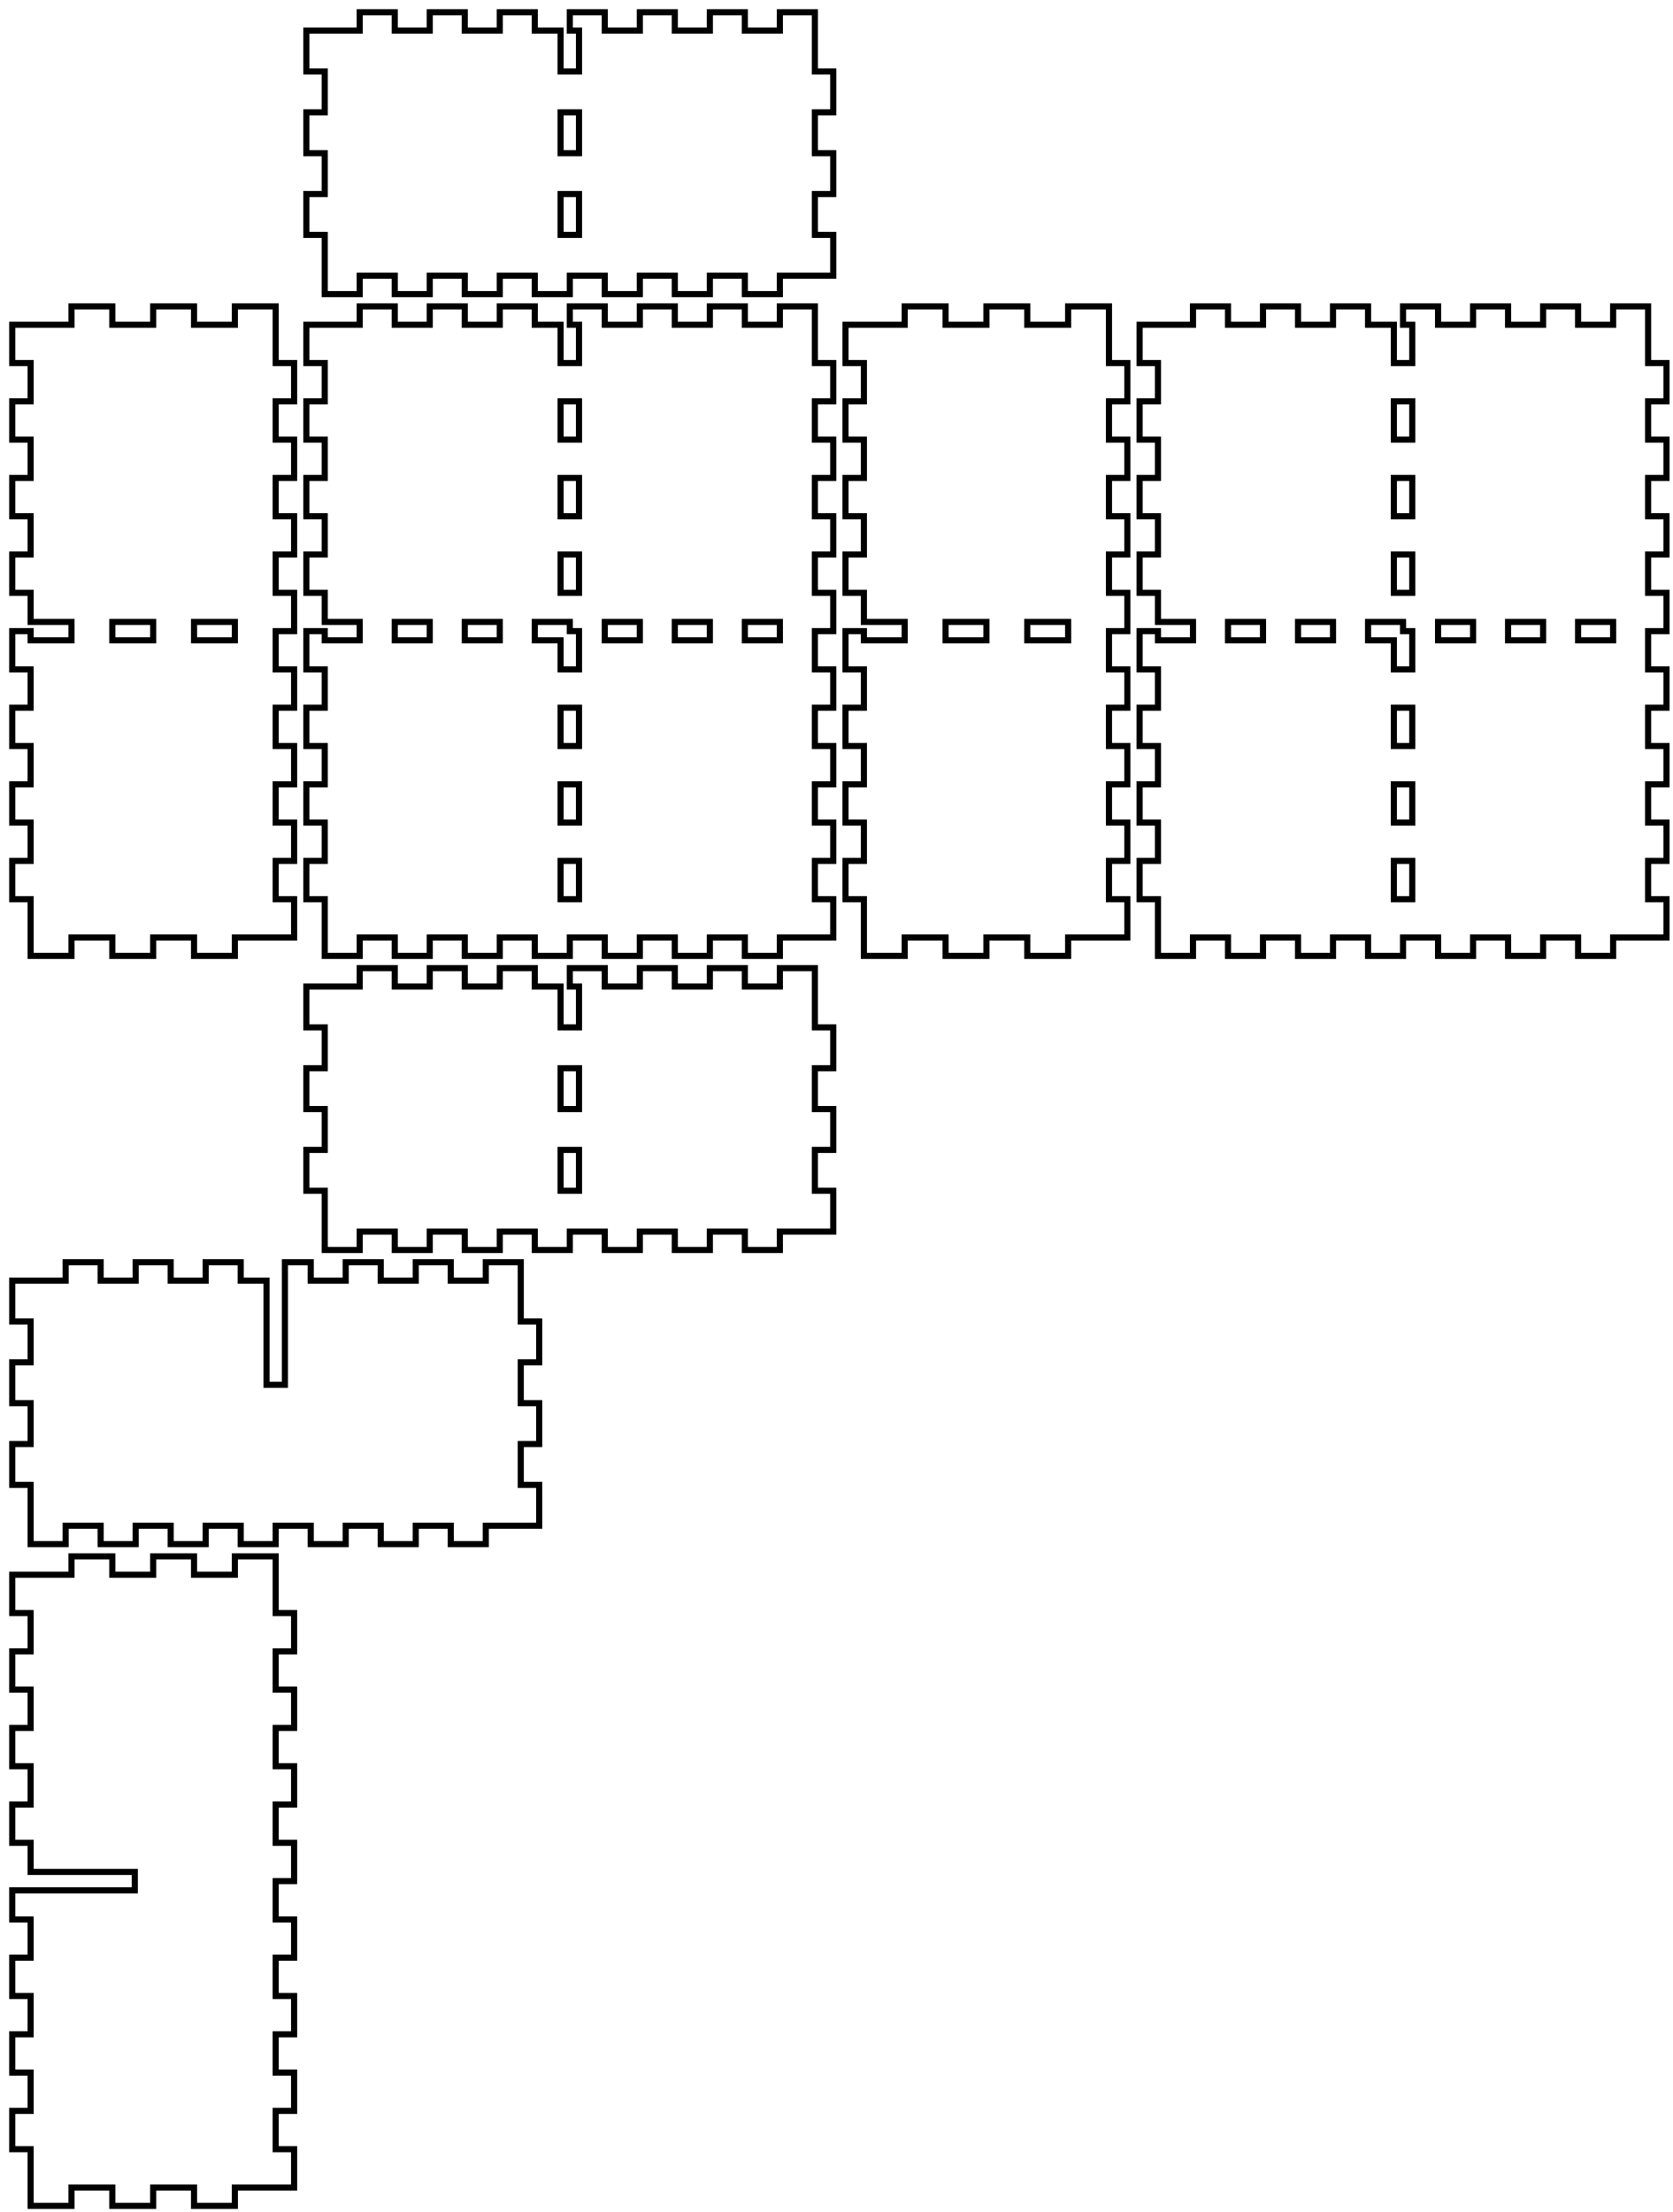
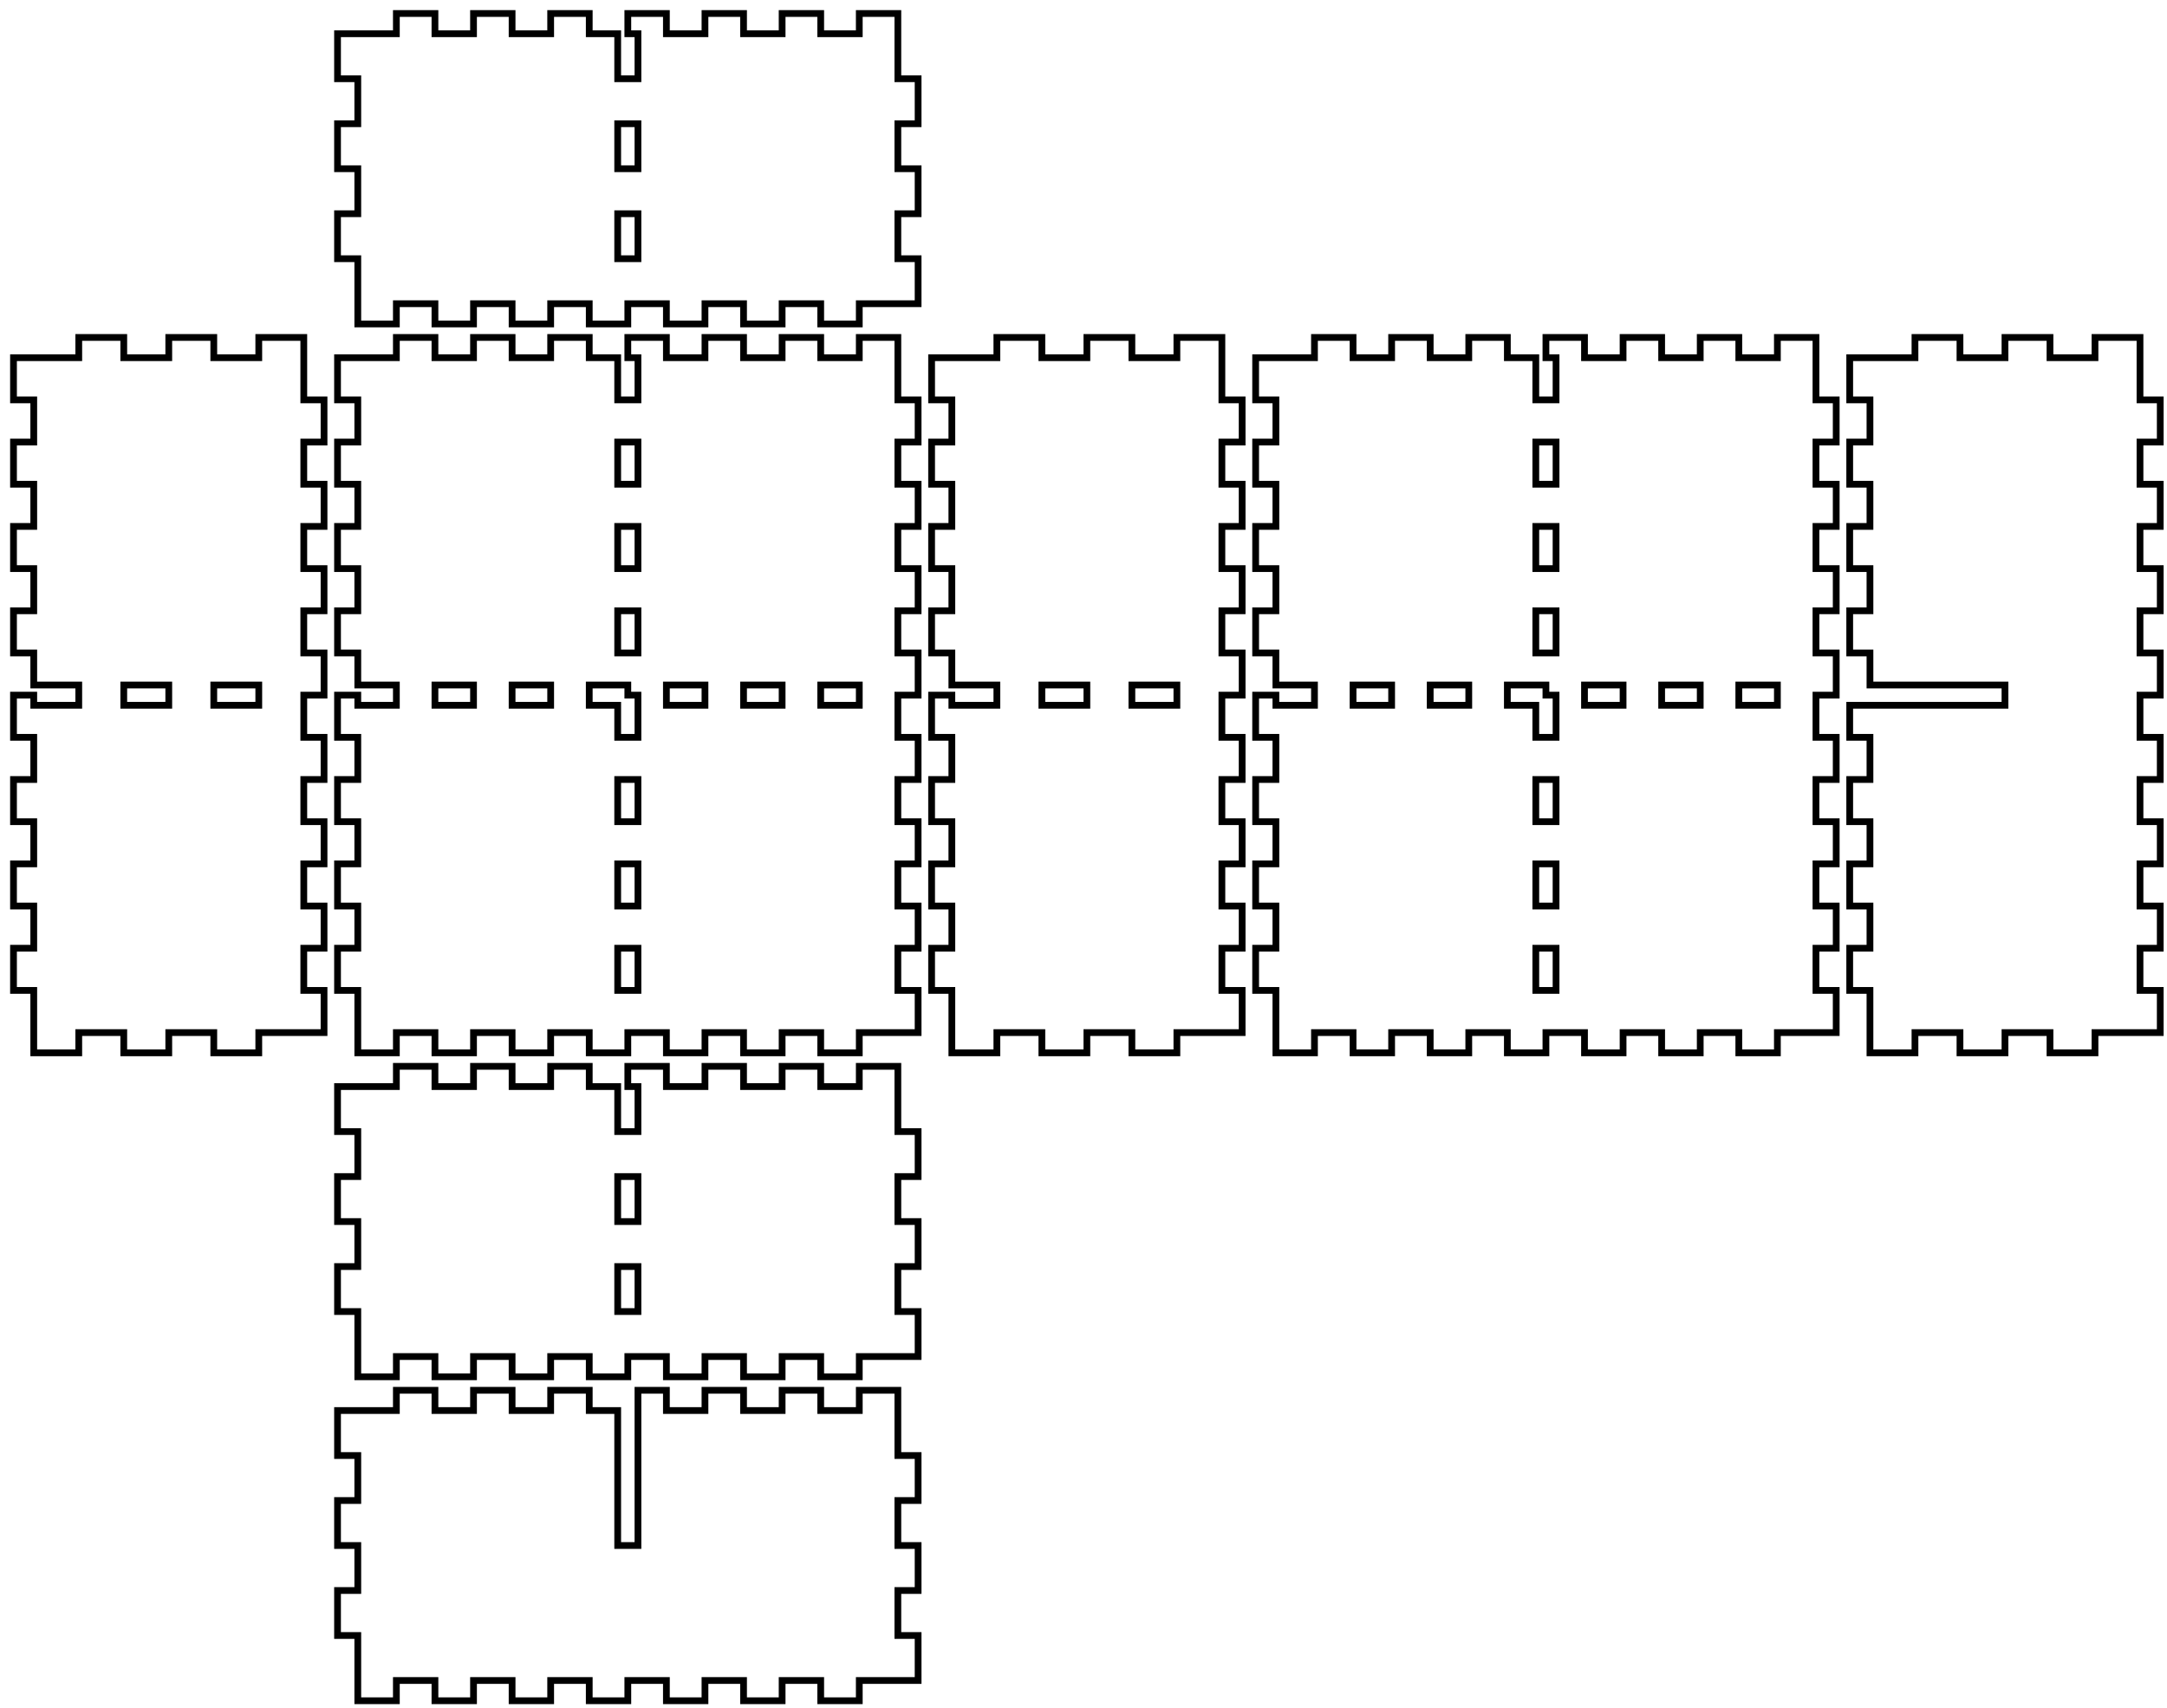
- <svg xmlns="http://www.w3.org/2000/svg" width="273mm" height="361mm" viewBox="0 0 273 361" version="1.1" id="svg5">
+ <svg xmlns="http://www.w3.org/2000/svg" width="321mm" height="253mm" viewBox="0 0 321 253" version="1.1" id="svg5">
  <defs id="defs2" />
  <g id="layer1">
    <path id="piece_001" style="fill:none;stroke:#000000;stroke-width:1" d="M 87.286 161 L 87.286 158 L 81.571 158 L 81.571 161 L 75.857 161 L 75.857 158 L 70.143 158 L 70.143 161 L 64.429 161 L 64.429 158 L 58.714 158 L 58.714 161 L 50 161 L 50 167.667 L 53 167.667 L 53 174.333 L 50 174.333 L 50 181 L 53 181 L 53 187.667 L 50 187.667 L 50 194.333 L 53 194.333 L 53 204 L 58.714 204 L 58.714 201 L 64.429 201 L 64.429 204 L 70.143 204 L 70.143 201 L 75.857 201 L 75.857 204 L 81.571 204 L 81.571 201 L 87.286 201 L 87.286 204 L 93 204 L 93 201 L 98.714 201 L 98.714 204 L 104.429 204 L 104.429 201 L 110.143 201 L 110.143 204 L 115.857 204 L 115.857 201 L 121.571 201 L 121.571 204 L 127.286 204 L 127.286 201 L 136 201 L 136 194.333 L 133 194.333 L 133 187.667 L 136 187.667 L 136 181 L 133 181 L 133 174.333 L 136 174.333 L 136 167.667 L 133 167.667 L 133 158 L 127.286 158 L 127.286 161 L 121.571 161 L 121.571 158 L 115.857 158 L 115.857 161 L 110.143 161 L 110.143 158 L 104.429 158 L 104.429 161 L 98.714 161 L 98.714 158 L 93 158 L 93 161 L 94.5 161 L 94.5 167.667 L 91.5 167.667 L 91.5 161 L 87.286 161 Z M 91.5 174.333 L 94.5 174.333 L 94.5 181 L 91.5 181 L 91.5 174.333 Z M 91.5 187.667 L 94.5 187.667 L 94.5 194.333 L 91.5 194.333 L 91.5 187.667 Z" />
-     <path id="xdivider_001" style="fill:none;stroke:#000000;stroke-width:1" d="M 39.286 209 L 39.286 206 L 33.571 206 L 33.571 209 L 27.857 209 L 27.857 206 L 22.143 206 L 22.143 209 L 16.429 209 L 16.429 206 L 10.714 206 L 10.714 209 L 2 209 L 2 215.667 L 5 215.667 L 5 222.333 L 2 222.333 L 2 229 L 5 229 L 5 235.667 L 2 235.667 L 2 242.333 L 5 242.333 L 5 252 L 10.714 252 L 10.714 249 L 16.429 249 L 16.429 252 L 22.143 252 L 22.143 249 L 27.857 249 L 27.857 252 L 33.571 252 L 33.571 249 L 39.286 249 L 39.286 252 L 45 252 L 45 249 L 50.714 249 L 50.714 252 L 56.429 252 L 56.429 249 L 62.143 249 L 62.143 252 L 67.857 252 L 67.857 249 L 73.571 249 L 73.571 252 L 79.286 252 L 79.286 249 L 88 249 L 88 242.333 L 85 242.333 L 85 235.667 L 88 235.667 L 88 229 L 85 229 L 85 222.333 L 88 222.333 L 88 215.667 L 85 215.667 L 85 206 L 79.286 206 L 79.286 209 L 73.571 209 L 73.571 206 L 67.857 206 L 67.857 209 L 62.143 209 L 62.143 206 L 56.429 206 L 56.429 209 L 50.714 209 L 50.714 206 L 46.5 206 L 46.5 226 L 43.5 226 L 43.5 209 L 39.286 209 Z" />
+     <path id="xdivider_001" style="fill:none;stroke:#000000;stroke-width:1" d="M 87.286 209 L 87.286 206 L 81.571 206 L 81.571 209 L 75.857 209 L 75.857 206 L 70.143 206 L 70.143 209 L 64.429 209 L 64.429 206 L 58.714 206 L 58.714 209 L 50 209 L 50 215.667 L 53 215.667 L 53 222.333 L 50 222.333 L 50 229 L 53 229 L 53 235.667 L 50 235.667 L 50 242.333 L 53 242.333 L 53 252 L 58.714 252 L 58.714 249 L 64.429 249 L 64.429 252 L 70.143 252 L 70.143 249 L 75.857 249 L 75.857 252 L 81.571 252 L 81.571 249 L 87.286 249 L 87.286 252 L 93 252 L 93 249 L 98.714 249 L 98.714 252 L 104.429 252 L 104.429 249 L 110.143 249 L 110.143 252 L 115.857 252 L 115.857 249 L 121.571 249 L 121.571 252 L 127.286 252 L 127.286 249 L 136 249 L 136 242.333 L 133 242.333 L 133 235.667 L 136 235.667 L 136 229 L 133 229 L 133 222.333 L 136 222.333 L 136 215.667 L 133 215.667 L 133 206 L 127.286 206 L 127.286 209 L 121.571 209 L 121.571 206 L 115.857 206 L 115.857 209 L 110.143 209 L 110.143 206 L 104.429 206 L 104.429 209 L 98.714 209 L 98.714 206 L 94.5 206 L 94.5 229 L 91.5 229 L 91.5 209 L 87.286 209 Z" />
    <path id="piece_002" style="fill:none;stroke:#000000;stroke-width:1" d="M 2 103 L 2 109.25 L 5 109.25 L 5 115.5 L 2 115.5 L 2 121.75 L 5 121.75 L 5 128 L 2 128 L 2 134.25 L 5 134.25 L 5 140.5 L 2 140.5 L 2 146.75 L 5 146.75 L 5 156 L 11.667 156 L 11.667 153 L 18.333 153 L 18.333 156 L 25 156 L 25 153 L 31.667 153 L 31.667 156 L 38.333 156 L 38.333 153 L 48 153 L 48 146.75 L 45 146.75 L 45 140.5 L 48 140.5 L 48 134.25 L 45 134.25 L 45 128 L 48 128 L 48 121.75 L 45 121.75 L 45 115.5 L 48 115.5 L 48 109.25 L 45 109.25 L 45 103 L 48 103 L 48 96.75 L 45 96.75 L 45 90.5 L 48 90.5 L 48 84.25 L 45 84.25 L 45 78 L 48 78 L 48 71.75 L 45 71.75 L 45 65.5 L 48 65.5 L 48 59.25 L 45 59.25 L 45 50 L 38.333 50 L 38.333 53 L 31.667 53 L 31.667 50 L 25 50 L 25 53 L 18.333 53 L 18.333 50 L 11.667 50 L 11.667 53 L 2 53 L 2 59.25 L 5 59.25 L 5 65.5 L 2 65.5 L 2 71.75 L 5 71.75 L 5 78 L 2 78 L 2 84.25 L 5 84.25 L 5 90.5 L 2 90.5 L 2 96.75 L 5 96.75 L 5 101.5 L 11.667 101.5 L 11.667 104.5 L 5 104.5 L 5 103 L 2 103 Z M 18.333 101.5 L 25 101.5 L 25 104.5 L 18.333 104.5 L 18.333 101.5 Z M 31.667 101.5 L 38.333 101.5 L 38.333 104.5 L 31.667 104.5 L 31.667 101.5 Z" />
-     <path id="ydivider_001" style="fill:none;stroke:#000000;stroke-width:1" d="M 2 313.25 L 5 313.25 L 5 319.5 L 2 319.5 L 2 325.75 L 5 325.75 L 5 332 L 2 332 L 2 338.25 L 5 338.25 L 5 344.5 L 2 344.5 L 2 350.75 L 5 350.75 L 5 360 L 11.667 360 L 11.667 357 L 18.333 357 L 18.333 360 L 25 360 L 25 357 L 31.667 357 L 31.667 360 L 38.333 360 L 38.333 357 L 48 357 L 48 350.75 L 45 350.75 L 45 344.5 L 48 344.5 L 48 338.25 L 45 338.25 L 45 332 L 48 332 L 48 325.75 L 45 325.75 L 45 319.5 L 48 319.5 L 48 313.25 L 45 313.25 L 45 307 L 48 307 L 48 300.75 L 45 300.75 L 45 294.5 L 48 294.5 L 48 288.25 L 45 288.25 L 45 282 L 48 282 L 48 275.75 L 45 275.75 L 45 269.5 L 48 269.5 L 48 263.25 L 45 263.25 L 45 254 L 38.333 254 L 38.333 257 L 31.667 257 L 31.667 254 L 25 254 L 25 257 L 18.333 257 L 18.333 254 L 11.667 254 L 11.667 257 L 2 257 L 2 263.25 L 5 263.25 L 5 269.5 L 2 269.5 L 2 275.75 L 5 275.75 L 5 282 L 2 282 L 2 288.25 L 5 288.25 L 5 294.5 L 2 294.5 L 2 300.75 L 5 300.75 L 5 305.5 L 22 305.5 L 22 308.5 L 2 308.5 L 2 313.25 Z" />
+     <path id="ydivider_001" style="fill:none;stroke:#000000;stroke-width:1" d="M 274 109.25 L 277 109.25 L 277 115.5 L 274 115.5 L 274 121.75 L 277 121.75 L 277 128 L 274 128 L 274 134.25 L 277 134.25 L 277 140.5 L 274 140.5 L 274 146.75 L 277 146.75 L 277 156 L 283.667 156 L 283.667 153 L 290.333 153 L 290.333 156 L 297 156 L 297 153 L 303.667 153 L 303.667 156 L 310.333 156 L 310.333 153 L 320 153 L 320 146.75 L 317 146.75 L 317 140.5 L 320 140.5 L 320 134.25 L 317 134.25 L 317 128 L 320 128 L 320 121.75 L 317 121.75 L 317 115.5 L 320 115.5 L 320 109.25 L 317 109.25 L 317 103 L 320 103 L 320 96.75 L 317 96.75 L 317 90.5 L 320 90.5 L 320 84.25 L 317 84.25 L 317 78 L 320 78 L 320 71.75 L 317 71.75 L 317 65.5 L 320 65.5 L 320 59.25 L 317 59.25 L 317 50 L 310.333 50 L 310.333 53 L 303.667 53 L 303.667 50 L 297 50 L 297 53 L 290.333 53 L 290.333 50 L 283.667 50 L 283.667 53 L 274 53 L 274 59.25 L 277 59.25 L 277 65.5 L 274 65.5 L 274 71.75 L 277 71.75 L 277 78 L 274 78 L 274 84.25 L 277 84.25 L 277 90.5 L 274 90.5 L 274 96.75 L 277 96.75 L 277 101.5 L 297 101.5 L 297 104.5 L 274 104.5 L 274 109.25 Z" />
    <path id="piece_003" style="fill:none;stroke:#000000;stroke-width:1" d="M 87.286 53 L 87.286 50 L 81.571 50 L 81.571 53 L 75.857 53 L 75.857 50 L 70.143 50 L 70.143 53 L 64.429 53 L 64.429 50 L 58.714 50 L 58.714 53 L 50 53 L 50 59.25 L 53 59.25 L 53 65.5 L 50 65.5 L 50 71.75 L 53 71.75 L 53 78 L 50 78 L 50 84.25 L 53 84.25 L 53 90.5 L 50 90.5 L 50 96.75 L 53 96.75 L 53 101.5 L 58.714 101.5 L 58.714 104.5 L 53 104.5 L 53 103 L 50 103 L 50 109.25 L 53 109.25 L 53 115.5 L 50 115.5 L 50 121.75 L 53 121.75 L 53 128 L 50 128 L 50 134.25 L 53 134.25 L 53 140.5 L 50 140.5 L 50 146.75 L 53 146.75 L 53 156 L 58.714 156 L 58.714 153 L 64.429 153 L 64.429 156 L 70.143 156 L 70.143 153 L 75.857 153 L 75.857 156 L 81.571 156 L 81.571 153 L 87.286 153 L 87.286 156 L 93 156 L 93 153 L 98.714 153 L 98.714 156 L 104.429 156 L 104.429 153 L 110.143 153 L 110.143 156 L 115.857 156 L 115.857 153 L 121.571 153 L 121.571 156 L 127.286 156 L 127.286 153 L 136 153 L 136 146.75 L 133 146.75 L 133 140.5 L 136 140.5 L 136 134.25 L 133 134.25 L 133 128 L 136 128 L 136 121.75 L 133 121.75 L 133 115.5 L 136 115.5 L 136 109.25 L 133 109.25 L 133 103 L 136 103 L 136 96.75 L 133 96.75 L 133 90.5 L 136 90.5 L 136 84.25 L 133 84.25 L 133 78 L 136 78 L 136 71.75 L 133 71.75 L 133 65.5 L 136 65.5 L 136 59.25 L 133 59.25 L 133 50 L 127.286 50 L 127.286 53 L 121.571 53 L 121.571 50 L 115.857 50 L 115.857 53 L 110.143 53 L 110.143 50 L 104.429 50 L 104.429 53 L 98.714 53 L 98.714 50 L 93 50 L 93 53 L 94.5 53 L 94.5 59.25 L 91.5 59.25 L 91.5 53 L 87.286 53 Z M 110.143 101.5 L 115.857 101.5 L 115.857 104.5 L 110.143 104.5 L 110.143 101.5 Z M 121.571 101.5 L 127.286 101.5 L 127.286 104.5 L 121.571 104.5 L 121.571 101.5 Z M 64.429 101.5 L 70.143 101.5 L 70.143 104.5 L 64.429 104.5 L 64.429 101.5 Z M 75.857 101.5 L 81.571 101.5 L 81.571 104.5 L 75.857 104.5 L 75.857 101.5 Z M 87.286 101.5 L 93 101.5 L 93 103 L 94.5 103 L 94.5 109.25 L 91.5 109.25 L 91.5 104.5 L 87.286 104.5 L 87.286 101.5 Z M 91.5 115.5 L 94.5 115.5 L 94.5 121.75 L 91.5 121.75 L 91.5 115.5 Z M 91.5 128 L 94.5 128 L 94.5 134.25 L 91.5 134.25 L 91.5 128 Z M 91.5 140.5 L 94.5 140.5 L 94.5 146.75 L 91.5 146.75 L 91.5 140.5 Z M 91.5 65.5 L 94.5 65.5 L 94.5 71.75 L 91.5 71.75 L 91.5 65.5 Z M 91.5 78 L 94.5 78 L 94.5 84.25 L 91.5 84.25 L 91.5 78 Z M 91.5 90.5 L 94.5 90.5 L 94.5 96.75 L 91.5 96.75 L 91.5 90.5 Z M 98.714 101.5 L 104.429 101.5 L 104.429 104.5 L 98.714 104.5 L 98.714 101.5 Z" />
    <path id="piece_004" style="fill:none;stroke:#000000;stroke-width:1" d="M 138 103 L 138 109.25 L 141 109.25 L 141 115.5 L 138 115.5 L 138 121.75 L 141 121.75 L 141 128 L 138 128 L 138 134.25 L 141 134.25 L 141 140.5 L 138 140.5 L 138 146.75 L 141 146.75 L 141 156 L 147.667 156 L 147.667 153 L 154.333 153 L 154.333 156 L 161 156 L 161 153 L 167.667 153 L 167.667 156 L 174.333 156 L 174.333 153 L 184 153 L 184 146.75 L 181 146.75 L 181 140.5 L 184 140.5 L 184 134.25 L 181 134.25 L 181 128 L 184 128 L 184 121.75 L 181 121.75 L 181 115.5 L 184 115.5 L 184 109.25 L 181 109.25 L 181 103 L 184 103 L 184 96.75 L 181 96.75 L 181 90.5 L 184 90.5 L 184 84.25 L 181 84.25 L 181 78 L 184 78 L 184 71.75 L 181 71.75 L 181 65.5 L 184 65.5 L 184 59.25 L 181 59.25 L 181 50 L 174.333 50 L 174.333 53 L 167.667 53 L 167.667 50 L 161 50 L 161 53 L 154.333 53 L 154.333 50 L 147.667 50 L 147.667 53 L 138 53 L 138 59.25 L 141 59.25 L 141 65.5 L 138 65.5 L 138 71.75 L 141 71.75 L 141 78 L 138 78 L 138 84.25 L 141 84.25 L 141 90.5 L 138 90.5 L 138 96.75 L 141 96.75 L 141 101.5 L 147.667 101.5 L 147.667 104.5 L 141 104.5 L 141 103 L 138 103 Z M 154.333 101.5 L 161 101.5 L 161 104.5 L 154.333 104.5 L 154.333 101.5 Z M 167.667 101.5 L 174.333 101.5 L 174.333 104.5 L 167.667 104.5 L 167.667 101.5 Z" />
    <path id="piece_005" style="fill:none;stroke:#000000;stroke-width:1" d="M 223.286 53 L 223.286 50 L 217.571 50 L 217.571 53 L 211.857 53 L 211.857 50 L 206.143 50 L 206.143 53 L 200.429 53 L 200.429 50 L 194.714 50 L 194.714 53 L 186 53 L 186 59.25 L 189 59.25 L 189 65.5 L 186 65.5 L 186 71.75 L 189 71.75 L 189 78 L 186 78 L 186 84.25 L 189 84.25 L 189 90.5 L 186 90.5 L 186 96.75 L 189 96.75 L 189 101.5 L 194.714 101.5 L 194.714 104.5 L 189 104.5 L 189 103 L 186 103 L 186 109.25 L 189 109.25 L 189 115.5 L 186 115.5 L 186 121.75 L 189 121.75 L 189 128 L 186 128 L 186 134.25 L 189 134.25 L 189 140.5 L 186 140.5 L 186 146.75 L 189 146.75 L 189 156 L 194.714 156 L 194.714 153 L 200.429 153 L 200.429 156 L 206.143 156 L 206.143 153 L 211.857 153 L 211.857 156 L 217.571 156 L 217.571 153 L 223.286 153 L 223.286 156 L 229 156 L 229 153 L 234.714 153 L 234.714 156 L 240.429 156 L 240.429 153 L 246.143 153 L 246.143 156 L 251.857 156 L 251.857 153 L 257.571 153 L 257.571 156 L 263.286 156 L 263.286 153 L 272 153 L 272 146.75 L 269 146.75 L 269 140.5 L 272 140.5 L 272 134.25 L 269 134.25 L 269 128 L 272 128 L 272 121.75 L 269 121.75 L 269 115.5 L 272 115.5 L 272 109.25 L 269 109.25 L 269 103 L 272 103 L 272 96.75 L 269 96.75 L 269 90.5 L 272 90.5 L 272 84.25 L 269 84.25 L 269 78 L 272 78 L 272 71.75 L 269 71.75 L 269 65.5 L 272 65.5 L 272 59.25 L 269 59.25 L 269 50 L 263.286 50 L 263.286 53 L 257.571 53 L 257.571 50 L 251.857 50 L 251.857 53 L 246.143 53 L 246.143 50 L 240.429 50 L 240.429 53 L 234.714 53 L 234.714 50 L 229 50 L 229 53 L 230.5 53 L 230.5 59.25 L 227.5 59.25 L 227.5 53 L 223.286 53 Z M 200.429 101.5 L 206.143 101.5 L 206.143 104.5 L 200.429 104.5 L 200.429 101.5 Z M 211.857 101.5 L 217.571 101.5 L 217.571 104.5 L 211.857 104.5 L 211.857 101.5 Z M 223.286 101.5 L 229 101.5 L 229 103 L 230.5 103 L 230.5 109.25 L 227.5 109.25 L 227.5 104.5 L 223.286 104.5 L 223.286 101.5 Z M 227.5 115.5 L 230.5 115.5 L 230.5 121.75 L 227.5 121.75 L 227.5 115.5 Z M 227.5 128 L 230.5 128 L 230.5 134.25 L 227.5 134.25 L 227.5 128 Z M 227.5 140.5 L 230.5 140.5 L 230.5 146.75 L 227.5 146.75 L 227.5 140.5 Z M 227.5 65.5 L 230.5 65.5 L 230.5 71.75 L 227.5 71.75 L 227.5 65.5 Z M 227.5 78 L 230.5 78 L 230.5 84.25 L 227.5 84.25 L 227.5 78 Z M 227.5 90.5 L 230.5 90.5 L 230.5 96.75 L 227.5 96.75 L 227.5 90.5 Z M 234.714 101.5 L 240.429 101.5 L 240.429 104.5 L 234.714 104.5 L 234.714 101.5 Z M 246.143 101.5 L 251.857 101.5 L 251.857 104.5 L 246.143 104.5 L 246.143 101.5 Z M 257.571 101.5 L 263.286 101.5 L 263.286 104.5 L 257.571 104.5 L 257.571 101.5 Z" />
    <path id="piece_006" style="fill:none;stroke:#000000;stroke-width:1" d="M 87.286 5 L 87.286 2 L 81.571 2 L 81.571 5 L 75.857 5 L 75.857 2 L 70.143 2 L 70.143 5 L 64.429 5 L 64.429 2 L 58.714 2 L 58.714 5 L 50 5 L 50 11.667 L 53 11.667 L 53 18.333 L 50 18.333 L 50 25 L 53 25 L 53 31.667 L 50 31.667 L 50 38.333 L 53 38.333 L 53 48 L 58.714 48 L 58.714 45 L 64.429 45 L 64.429 48 L 70.143 48 L 70.143 45 L 75.857 45 L 75.857 48 L 81.571 48 L 81.571 45 L 87.286 45 L 87.286 48 L 93 48 L 93 45 L 98.714 45 L 98.714 48 L 104.429 48 L 104.429 45 L 110.143 45 L 110.143 48 L 115.857 48 L 115.857 45 L 121.571 45 L 121.571 48 L 127.286 48 L 127.286 45 L 136 45 L 136 38.333 L 133 38.333 L 133 31.667 L 136 31.667 L 136 25 L 133 25 L 133 18.333 L 136 18.333 L 136 11.667 L 133 11.667 L 133 2 L 127.286 2 L 127.286 5 L 121.571 5 L 121.571 2 L 115.857 2 L 115.857 5 L 110.143 5 L 110.143 2 L 104.429 2 L 104.429 5 L 98.714 5 L 98.714 2 L 93 2 L 93 5 L 94.5 5 L 94.5 11.667 L 91.5 11.667 L 91.5 5 L 87.286 5 Z M 91.5 18.333 L 94.5 18.333 L 94.5 25 L 91.5 25 L 91.5 18.333 Z M 91.5 31.667 L 94.5 31.667 L 94.5 38.333 L 91.5 38.333 L 91.5 31.667 Z" />
  </g>
</svg>
